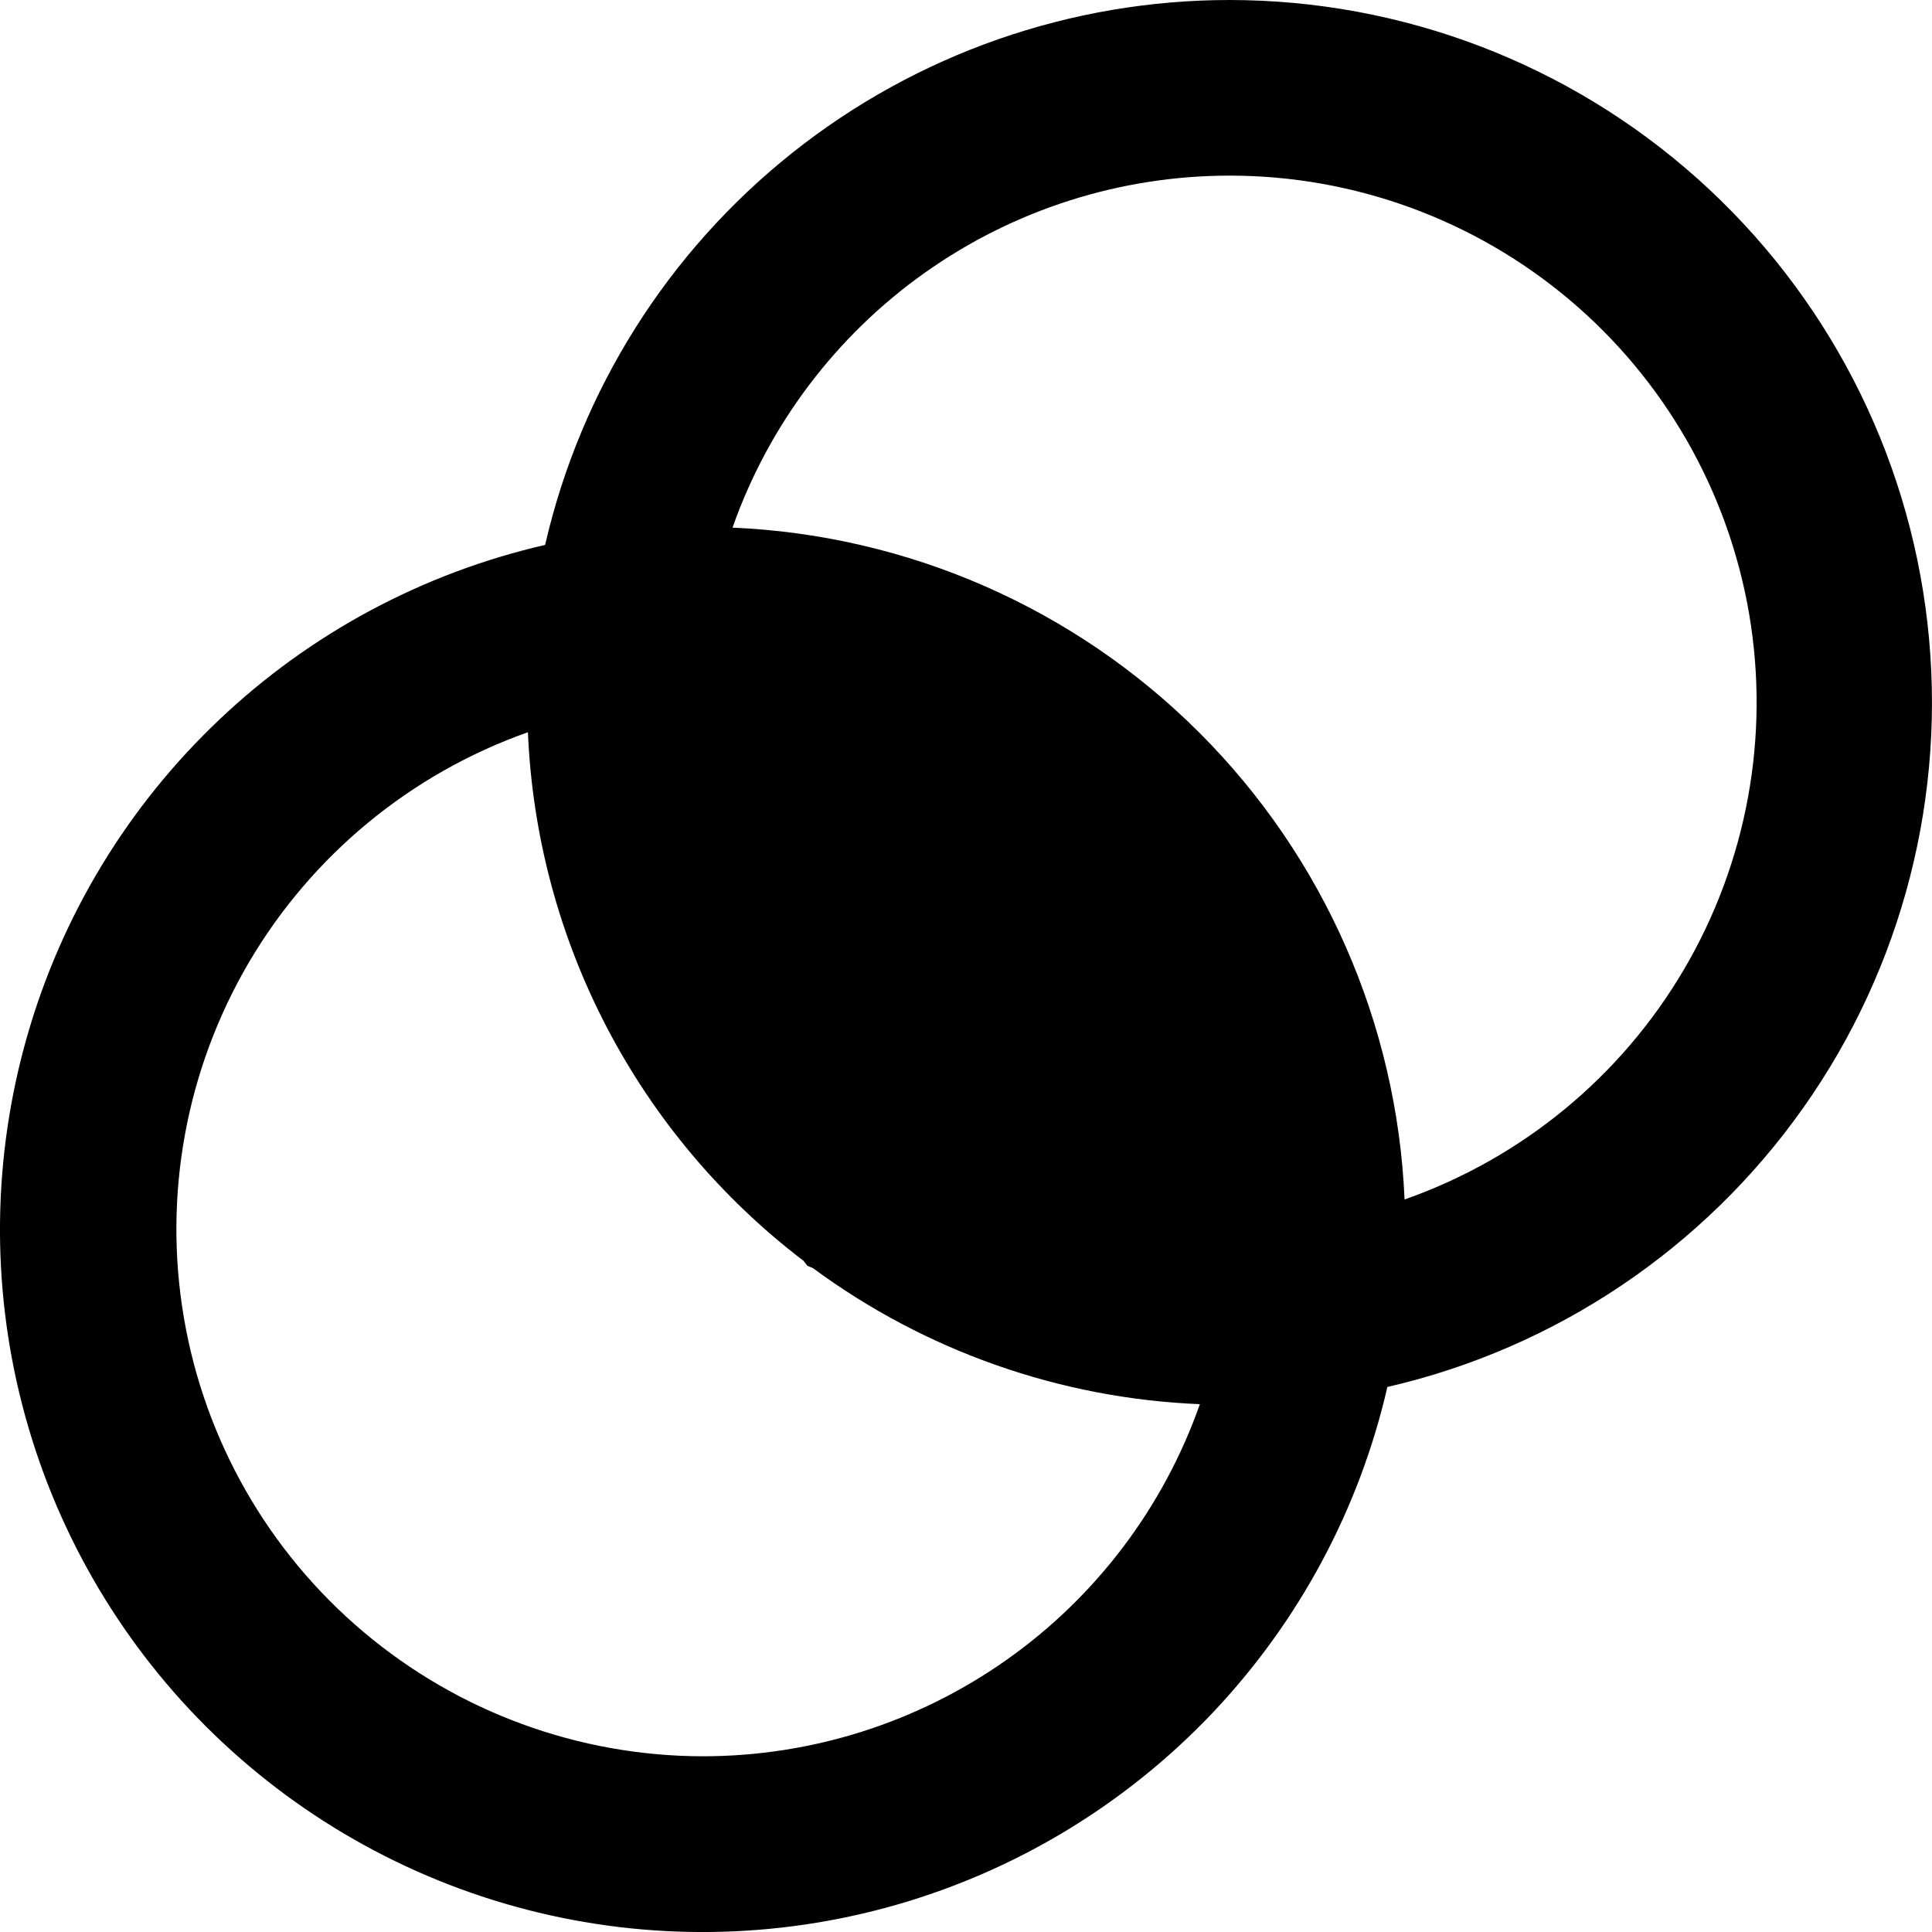
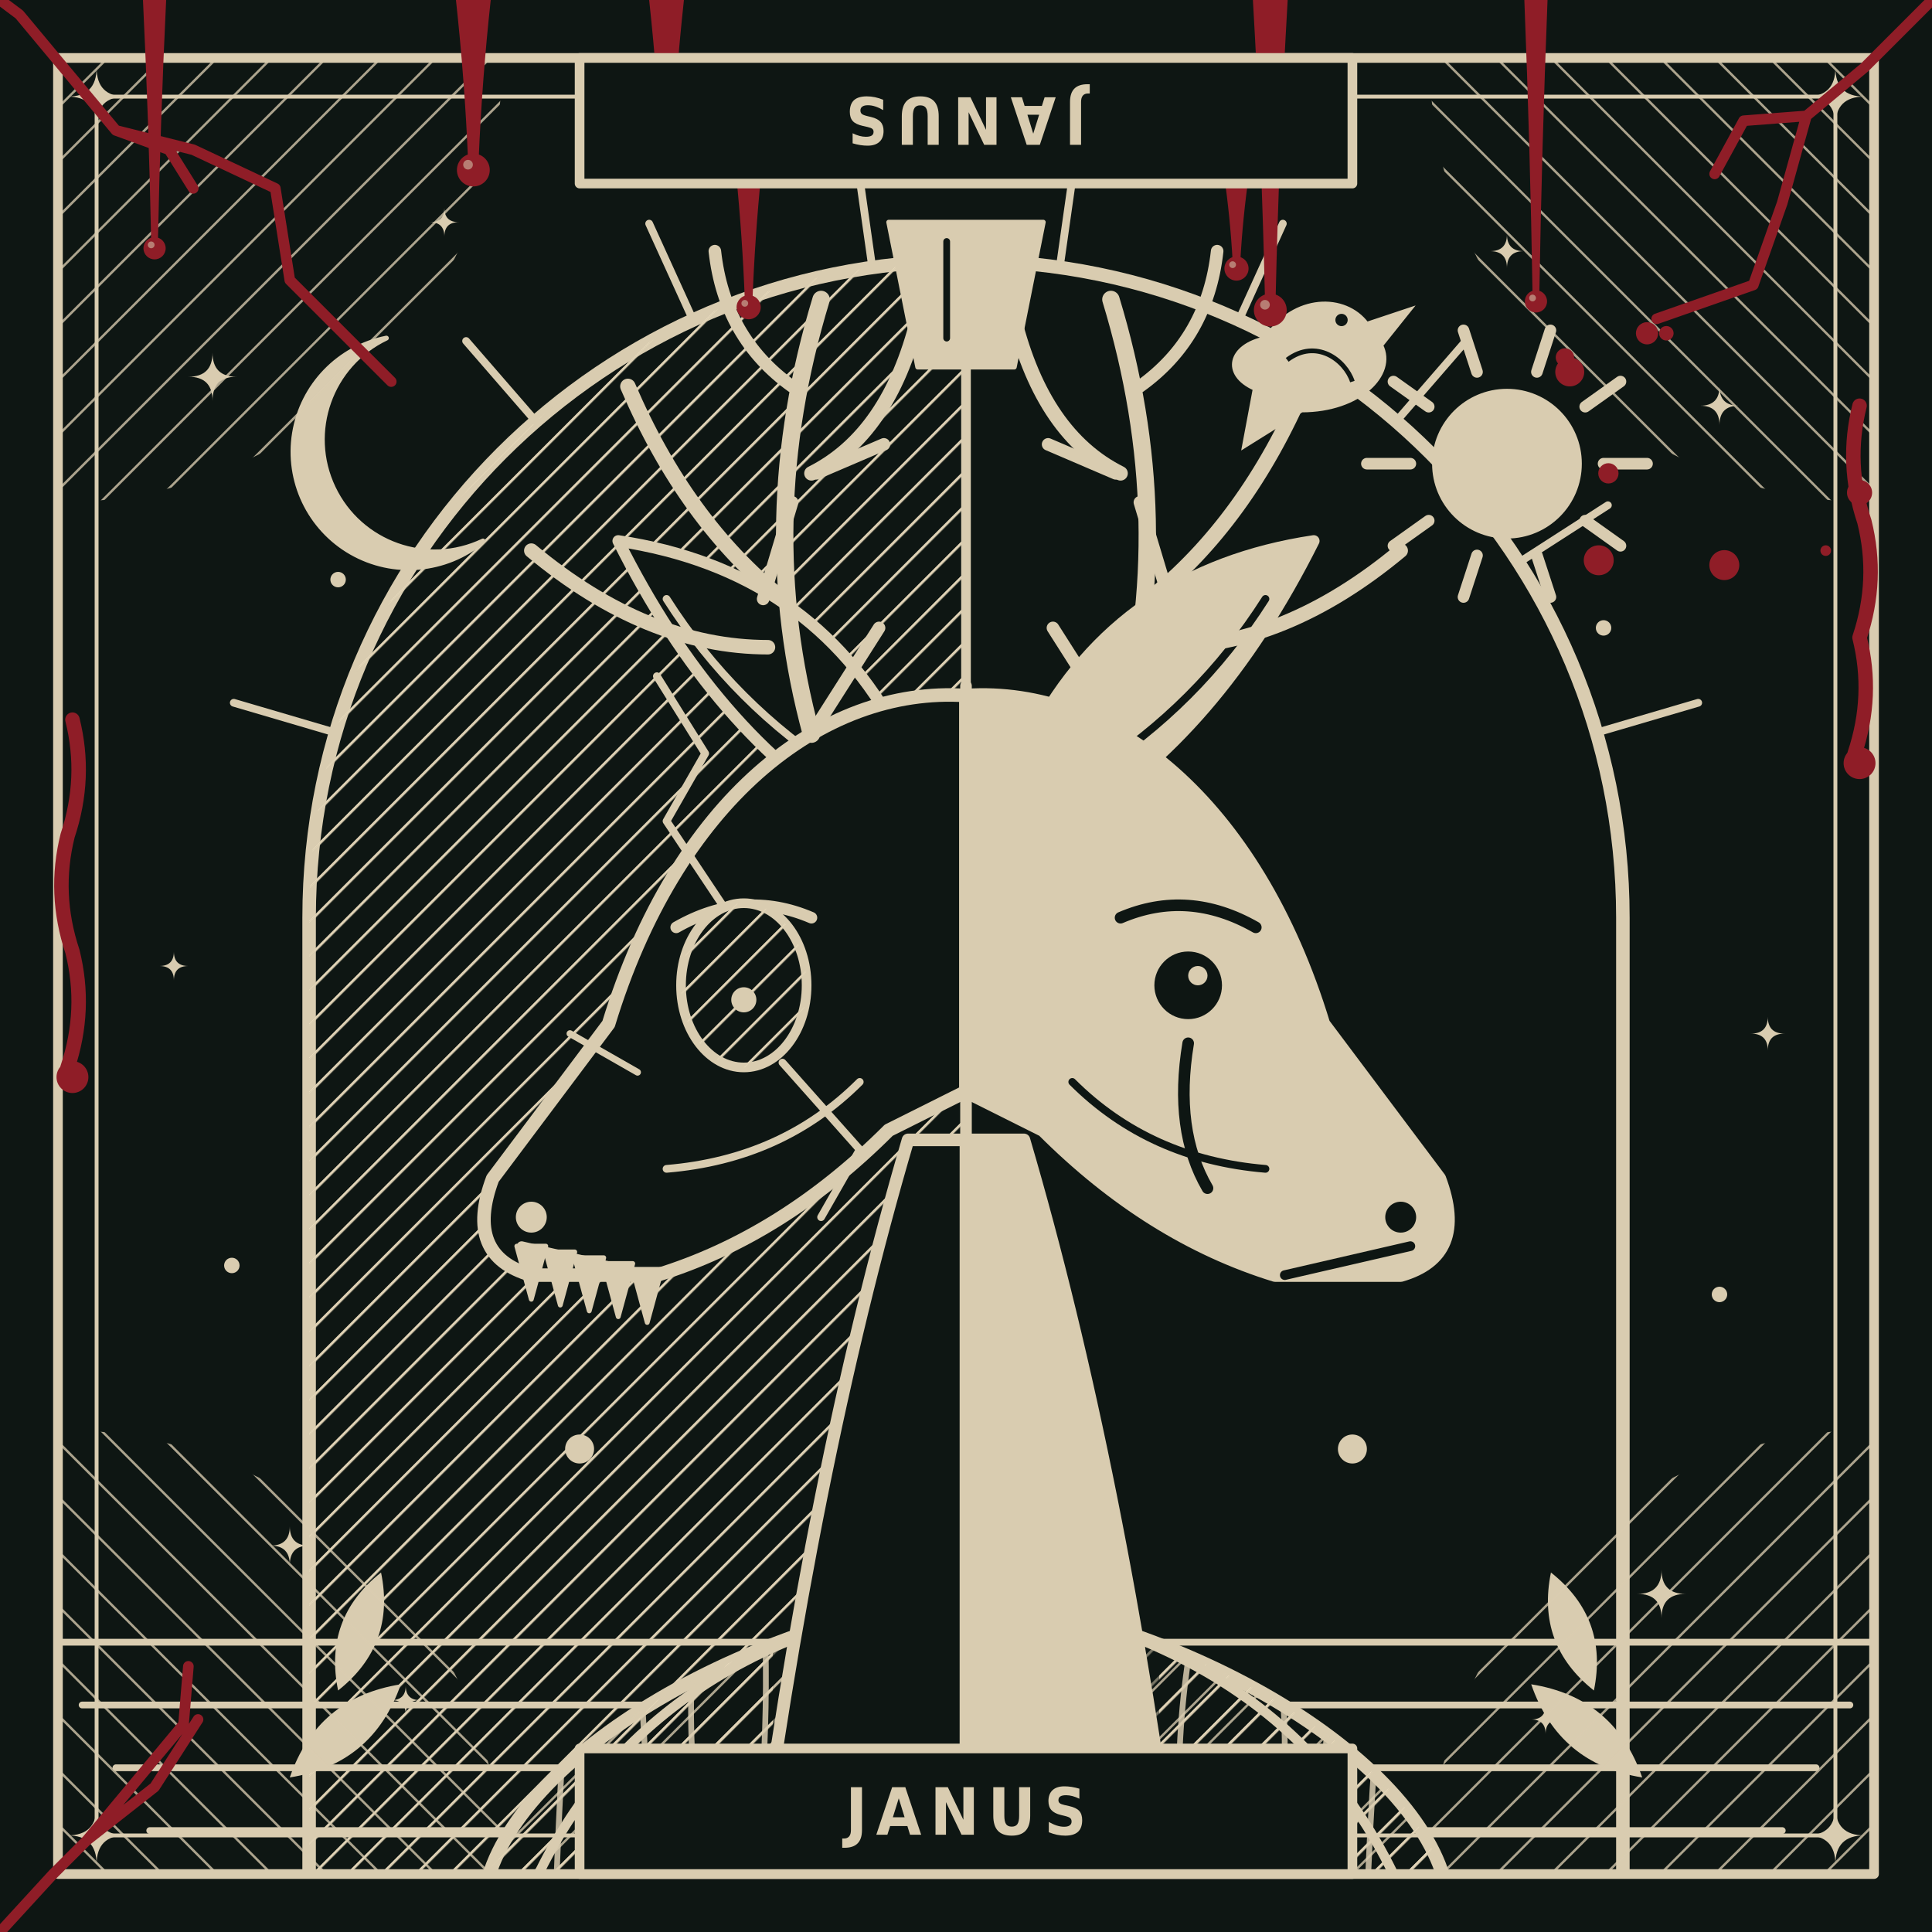
- <svg xmlns="http://www.w3.org/2000/svg" width="20" height="20" viewBox="0 0 20 20" fill="none">
-   <path d="M12.73 0C14.517 0.001 16.24 0.659 17.572 1.849C18.904 3.039 19.752 4.677 19.953 6.451C20.155 8.226 19.697 10.012 18.666 11.47C17.634 12.929 16.103 13.957 14.362 14.358C14.071 15.624 13.446 16.788 12.553 17.731C11.659 18.673 10.53 19.359 9.281 19.718C8.033 20.076 6.711 20.094 5.454 19.769C4.196 19.444 3.049 18.788 2.13 17.87C1.212 16.952 0.556 15.805 0.231 14.547C-0.094 13.29 -0.076 11.969 0.283 10.72C0.641 9.472 1.327 8.343 2.27 7.45C3.212 6.556 4.377 5.932 5.643 5.641C6.012 4.038 6.914 2.607 8.201 1.583C9.488 0.558 11.085 0 12.73 0ZM5.465 7.58C4.252 8.009 3.229 8.853 2.577 9.962C1.926 11.071 1.687 12.375 1.904 13.643C2.12 14.911 2.778 16.062 3.761 16.892C4.744 17.722 5.988 18.179 7.275 18.181C8.405 18.181 9.507 17.83 10.428 17.177C11.35 16.524 12.046 15.601 12.421 14.536C10.975 14.477 9.579 13.986 8.415 13.127L8.359 13.104L8.317 13.051C7.469 12.405 6.774 11.579 6.281 10.634C5.788 9.689 5.51 8.646 5.465 7.581M12.73 1.818C11.601 1.818 10.499 2.168 9.577 2.821C8.655 3.474 7.958 4.397 7.583 5.462C9.403 5.54 11.128 6.297 12.416 7.585C13.705 8.873 14.462 10.598 14.54 12.417C15.754 11.99 16.779 11.147 17.431 10.038C18.084 8.928 18.323 7.624 18.107 6.355C17.89 5.086 17.232 3.934 16.248 3.104C15.264 2.274 14.018 1.818 12.73 1.818Z" fill-rule="evenodd" clip-rule="evenodd" fill="black" />
+ <svg xmlns="http://www.w3.org/2000/svg" viewBox="0 0 400 400" width="400" height="400" role="img" aria-label="Janus">
+   <defs>
+     <pattern id="hz-janus" width="5" height="5" patternUnits="userSpaceOnUse" patternTransform="rotate(45)">
+       <line x1="0" y1="0" x2="0" y2="5" stroke="#d9ccb0" stroke-width="1.1" />
+     </pattern>
+     <pattern id="hs-janus" width="8" height="8" patternUnits="userSpaceOnUse" patternTransform="rotate(45)">
+       <line x1="0" y1="0" x2="0" y2="8" stroke="#d9ccb0" stroke-width="1" opacity=".75" />
+     </pattern>
+     <pattern id="hb-janus" width="5" height="5" patternUnits="userSpaceOnUse" patternTransform="rotate(45)">
+       <line x1="0" y1="0" x2="0" y2="5" stroke="#0e1613" stroke-width="1.1" />
+     </pattern>
+     <clipPath id="cp-janus">
+       <rect x="12" y="12" width="376" height="376" />
+     </clipPath>
+   </defs>
+   <rect width="400" height="400" fill="#0e1613" />
+   <g clip-path="url(#cp-janus)">
+     <path d="M64 396 V190 A136 136 0 0 1 336 190 V396Z" fill="#0e1613" stroke="#d9ccb0" stroke-width="2.8" stroke-linecap="round" stroke-linejoin="round" />
+     <path d="M64 396 V190 A136 136 0 0 1 200 54 V396Z" fill="url(#hz-janus)" stroke="none" stroke-width="0" stroke-linecap="round" stroke-linejoin="round" />
+     <path d="M184 46 L216 46 L210 76 L190 76Z" fill="#d9ccb0" stroke="#d9ccb0" stroke-width="1" stroke-linecap="round" stroke-linejoin="round" />
+     <path d="M196 50 V70" fill="none" stroke="#0e1613" stroke-width="1.4" stroke-linecap="round" stroke-linejoin="round" />
+     <path d="M69.5 151.7 L48.4 145.5" fill="none" stroke="#d9ccb0" stroke-width="1.6" stroke-linecap="round" stroke-linejoin="round" />
+     <path d="M85.6 116.5 L67.1 104.6" fill="none" stroke="#d9ccb0" stroke-width="1.6" stroke-linecap="round" stroke-linejoin="round" />
+     <path d="M110.9 87.2 L96.5 70.6" fill="none" stroke="#d9ccb0" stroke-width="1.6" stroke-linecap="round" stroke-linejoin="round" />
+     <path d="M143.5 66.3 L134.4 46.3" fill="none" stroke="#d9ccb0" stroke-width="1.6" stroke-linecap="round" stroke-linejoin="round" />
+     <path d="M180.6 55.4 L177.5 33.6" fill="none" stroke="#d9ccb0" stroke-width="1.6" stroke-linecap="round" stroke-linejoin="round" />
+     <path d="M219.4 55.4 L222.5 33.6" fill="none" stroke="#d9ccb0" stroke-width="1.6" stroke-linecap="round" stroke-linejoin="round" />
+     <path d="M256.5 66.3 L265.6 46.3" fill="none" stroke="#d9ccb0" stroke-width="1.6" stroke-linecap="round" stroke-linejoin="round" />
+     <path d="M289.1 87.2 L303.5 70.6" fill="none" stroke="#d9ccb0" stroke-width="1.6" stroke-linecap="round" stroke-linejoin="round" />
+     <path d="M314.4 116.5 L332.9 104.6" fill="none" stroke="#d9ccb0" stroke-width="1.6" stroke-linecap="round" stroke-linejoin="round" />
+     <path d="M330.5 151.7 L351.6 145.5" fill="none" stroke="#d9ccb0" stroke-width="1.6" stroke-linecap="round" stroke-linejoin="round" />
+     <path d="M200 54 V396" fill="none" stroke="#d9ccb0" stroke-width="2" stroke-linecap="round" stroke-linejoin="round" />
+     <path d="M38 392 H362" fill="none" stroke="#d9ccb0" stroke-width="1.4" stroke-linecap="round" stroke-linejoin="round" />
+     <path d="M31 379 H369" fill="none" stroke="#d9ccb0" stroke-width="1.4" stroke-linecap="round" stroke-linejoin="round" />
+     <path d="M24 366 H376" fill="none" stroke="#d9ccb0" stroke-width="1.4" stroke-linecap="round" stroke-linejoin="round" />
+     <path d="M17 353 H383" fill="none" stroke="#d9ccb0" stroke-width="1.4" stroke-linecap="round" stroke-linejoin="round" />
+     <path d="M10 340 H390" fill="none" stroke="#d9ccb0" stroke-width="1.4" stroke-linecap="round" stroke-linejoin="round" />
+     <circle cx="120" cy="300" r="3" fill="#d9ccb0" stroke="none" stroke-width="0" />
+     <circle cx="280" cy="300" r="3" fill="#d9ccb0" stroke="none" stroke-width="0" />
+     <path d="M44 73 Q44 78 49 78 Q44 78 44 83 Q44 78 39 78 Q44 78 44 73Z" fill="#d9ccb0" />
+     <path d="M356 80 Q356 84 360 84 Q356 84 356 88 Q356 84 352 84 Q356 84 356 80Z" fill="#d9ccb0" />
+     <path d="M60 316 Q60 320 64 320 Q60 320 60 324 Q60 320 56 320 Q60 320 60 316Z" fill="#d9ccb0" />
+     <path d="M344 325 Q344 330 349 330 Q344 330 344 335 Q344 330 339 330 Q344 330 344 325Z" fill="#d9ccb0" />
+     <path d="M92 43 Q92 46 95 46 Q92 46 92 49 Q92 46 89 46 Q92 46 92 43Z" fill="#d9ccb0" />
+     <path d="M312 48.5 Q312 52 315.5 52 Q312 52 312 55.5 Q312 52 308.5 52 Q312 52 312 48.5Z" fill="#d9ccb0" />
+     <path d="M36 197 Q36 200 39 200 Q36 200 36 203 Q36 200 33 200 Q36 200 36 197Z" fill="#d9ccb0" />
+     <path d="M366 210.5 Q366 214 369.5 214 Q366 214 366 217.5 Q366 214 362.5 214 Q366 214 366 210.5Z" fill="#d9ccb0" />
+     <path d="M84 349 Q84 352 87 352 Q84 352 84 355 Q84 352 81 352 Q84 352 84 349Z" fill="#d9ccb0" />
+     <path d="M320 353 Q320 356 323 356 Q320 356 320 359 Q320 356 317 356 Q320 356 320 353Z" fill="#d9ccb0" />
+     <circle cx="70" cy="120" r="1.6" fill="#d9ccb0" stroke="none" stroke-width="0" />
+     <circle cx="332" cy="130" r="1.6" fill="#d9ccb0" stroke="none" stroke-width="0" />
+     <circle cx="48" cy="262" r="1.6" fill="#d9ccb0" stroke="none" stroke-width="0" />
+     <circle cx="356" cy="268" r="1.6" fill="#d9ccb0" stroke="none" stroke-width="0" />
+     <circle cx="312" cy="96" r="15" fill="#d9ccb0" stroke="#d9ccb0" stroke-width="1" />
+     <path d="M332.0 96.0 L341.0 96.0" fill="none" stroke="#d9ccb0" stroke-width="2.4" stroke-linecap="round" stroke-linejoin="round" />
+     <path d="M328.2 107.8 L335.5 113.0" fill="none" stroke="#d9ccb0" stroke-width="2.4" stroke-linecap="round" stroke-linejoin="round" />
+     <path d="M318.2 115.0 L321.0 123.6" fill="none" stroke="#d9ccb0" stroke-width="2.4" stroke-linecap="round" stroke-linejoin="round" />
+     <path d="M305.8 115.0 L303.0 123.6" fill="none" stroke="#d9ccb0" stroke-width="2.4" stroke-linecap="round" stroke-linejoin="round" />
+     <path d="M295.8 107.8 L288.5 113.0" fill="none" stroke="#d9ccb0" stroke-width="2.4" stroke-linecap="round" stroke-linejoin="round" />
+     <path d="M292.0 96.0 L283.0 96.0" fill="none" stroke="#d9ccb0" stroke-width="2.4" stroke-linecap="round" stroke-linejoin="round" />
+     <path d="M295.8 84.2 L288.5 79.0" fill="none" stroke="#d9ccb0" stroke-width="2.4" stroke-linecap="round" stroke-linejoin="round" />
+     <path d="M305.8 77.0 L303.0 68.4" fill="none" stroke="#d9ccb0" stroke-width="2.4" stroke-linecap="round" stroke-linejoin="round" />
+     <path d="M318.2 77.0 L321.0 68.4" fill="none" stroke="#d9ccb0" stroke-width="2.4" stroke-linecap="round" stroke-linejoin="round" />
+     <path d="M328.2 84.2 L335.5 79.0" fill="none" stroke="#d9ccb0" stroke-width="2.4" stroke-linecap="round" stroke-linejoin="round" />
+     <path d="M80 70 A24 24 0 1 0 100 112 A18 18 0 1 1 80 70Z" fill="#d9ccb0" stroke="#d9ccb0" stroke-width="1" stroke-linecap="round" stroke-linejoin="round" />
+     <path d="M100 396 C100 370 145.0 338 200 330 C255.0 338 300 370 300 396Z" fill="#0e1613" stroke="#d9ccb0" stroke-width="2.8" stroke-linecap="round" stroke-linejoin="round" />
+     <path d="M100 396 C100 370 145.0 338 200 330 C255.0 338 300 370 300 396Z" fill="url(#hs-janus)" stroke="none" stroke-width="0" stroke-linecap="round" stroke-linejoin="round" />
+     <clipPath id="tc11-janus">
+       <path d="M100 396 C100 370 145.0 338 200 330 C255.0 338 300 370 300 396Z" />
+     </clipPath>
+     <g clip-path="url(#tc11-janus)">
+       <rect x="100" y="328" width="60" height="68" fill="url(#hz-janus)" />
+       <rect x="240" y="328" width="60" height="68" fill="url(#hz-janus)" />
+       <path d="M100 396 C100 370 145.0 338 200 330 C255.0 338 300 370 300 396Z" fill="url(#hz-janus)" opacity=".5" />
+       <path d="M106 328 Q109 362 100 396 M119 328 Q116 362 115 396 M132 328 Q133 362 136 396 M145 328 Q140 362 148 396 M158 328 Q160 362 155 396 M171 328 Q165 362 174 396 M184 328 Q183 362 179 396 M197 328 Q199 362 197 396 M210 328 Q210 362 206 396 M223 328 Q225 362 223 396 M236 328 Q237 362 239 396 M249 328 Q241 362 246 396 M262 328 Q270 362 262 396 M275 328 Q276 362 271 396 M288 328 Q284 362 283 396 " fill="none" stroke="#d9ccb0" stroke-width="1.2" stroke-linecap="round" stroke-linejoin="round" stroke-opacity="0.85" />
+     </g>
+     <path d="M108 396 Q130 340 200 330 Q270 340 292 396" fill="none" stroke="#d9ccb0" stroke-width="2" stroke-linecap="round" stroke-linejoin="round" />
+     <path d="M150 366 L142 396 M200 352 V396 M250 366 L258 396" fill="none" stroke="#d9ccb0" stroke-width="1.6" stroke-linecap="round" stroke-linejoin="round" />
+     <g transform="matrix(-1 0 0 1 400 0)">
+       <path d="M212 236 Q232 304 244 396 H200 V236Z" fill="#0e1613" stroke="#d9ccb0" stroke-width="2.6" stroke-linecap="round" stroke-linejoin="round" />
+       <path d="M222 170 Q252 152 272 112 Q232 118 214 152Z" fill="#0e1613" stroke="#d9ccb0" stroke-width="2.4" stroke-linecap="round" stroke-linejoin="round" />
+       <path d="M226 160 Q248 146 262 124" fill="none" stroke="#d9ccb0" stroke-width="1.6" stroke-linecap="round" stroke-linejoin="round" />
+       <path d="M200 144 C230 142 260 166 274 212 L298 244 Q304 260 290 264 L264 264 Q238 256 216 234 L200 226Z" fill="#0e1613" stroke="#d9ccb0" stroke-width="2.8" stroke-linecap="round" stroke-linejoin="round" />
+       <circle cx="246" cy="204" r="7" fill="#d9ccb0" stroke="none" stroke-width="0" />
+       <circle cx="248" cy="202" r="2" fill="#0e1613" stroke="none" stroke-width="0" />
+       <path d="M232 190 Q246 184 260 192" fill="none" stroke="#d9ccb0" stroke-width="2.4" stroke-linecap="round" stroke-linejoin="round" />
+       <circle cx="290" cy="252" r="3.2" fill="#d9ccb0" stroke="none" stroke-width="0" />
+       <path d="M266 264 L292 258" fill="none" stroke="#d9ccb0" stroke-width="2" stroke-linecap="round" stroke-linejoin="round" />
+       <path d="M222 224 Q238 240 262 242" fill="none" stroke="#d9ccb0" stroke-width="1.6" stroke-linecap="round" stroke-linejoin="round" />
+     </g>
+     <path d="M212 236 Q232 304 244 396 H200 V236Z" fill="#d9ccb0" stroke="#d9ccb0" stroke-width="2.6" stroke-linecap="round" stroke-linejoin="round" />
+     <path d="M222 170 Q252 152 272 112 Q232 118 214 152Z" fill="#d9ccb0" stroke="#d9ccb0" stroke-width="2.4" stroke-linecap="round" stroke-linejoin="round" />
+     <path d="M226 160 Q248 146 262 124" fill="none" stroke="#0e1613" stroke-width="1.6" stroke-linecap="round" stroke-linejoin="round" />
+     <path d="M200 144 C230 142 260 166 274 212 L298 244 Q304 260 290 264 L264 264 Q238 256 216 234 L200 226Z" fill="#d9ccb0" stroke="#d9ccb0" stroke-width="2.8" stroke-linecap="round" stroke-linejoin="round" />
+     <circle cx="246" cy="204" r="7" fill="#0e1613" stroke="none" stroke-width="0" />
+     <circle cx="248" cy="202" r="2" fill="#d9ccb0" stroke="none" stroke-width="0" />
+     <path d="M232 190 Q246 184 260 192" fill="none" stroke="#0e1613" stroke-width="2.4" stroke-linecap="round" stroke-linejoin="round" />
+     <circle cx="290" cy="252" r="3.2" fill="#0e1613" stroke="none" stroke-width="0" />
+     <path d="M266 264 L292 258" fill="none" stroke="#0e1613" stroke-width="2" stroke-linecap="round" stroke-linejoin="round" />
+     <path d="M222 224 Q238 240 262 242" fill="none" stroke="#0e1613" stroke-width="1.6" stroke-linecap="round" stroke-linejoin="round" />
+     <path d="M200 142 V236" fill="none" stroke="#d9ccb0" stroke-width="2.4" stroke-linecap="round" stroke-linejoin="round" />
+     <g transform="matrix(-1 0 0 1 400 0)">
+       <path d="M232 152 Q244 108 230 62" fill="none" stroke="#d9ccb0" stroke-width="3.6" stroke-linecap="round" stroke-linejoin="round" />
+       <path d="M238 124 Q258 108 270 80" fill="none" stroke="#d9ccb0" stroke-width="3.2" stroke-linecap="round" stroke-linejoin="round" />
+       <path d="M232 98 Q216 90 210 66" fill="none" stroke="#d9ccb0" stroke-width="3" stroke-linecap="round" stroke-linejoin="round" />
+       <path d="M241 134 Q266 134 290 114" fill="none" stroke="#d9ccb0" stroke-width="3" stroke-linecap="round" stroke-linejoin="round" />
+       <path d="M236 80 Q250 70 252 52" fill="none" stroke="#d9ccb0" stroke-width="2.6" stroke-linecap="round" stroke-linejoin="round" />
+     </g>
+     <path d="M232 152 Q244 108 230 62" fill="none" stroke="#d9ccb0" stroke-width="3.6" stroke-linecap="round" stroke-linejoin="round" />
+     <path d="M238 124 Q258 108 270 80" fill="none" stroke="#d9ccb0" stroke-width="3.2" stroke-linecap="round" stroke-linejoin="round" />
+     <path d="M232 98 Q216 90 210 66" fill="none" stroke="#d9ccb0" stroke-width="3" stroke-linecap="round" stroke-linejoin="round" />
+     <path d="M241 134 Q266 134 290 114" fill="none" stroke="#d9ccb0" stroke-width="3" stroke-linecap="round" stroke-linejoin="round" />
+     <path d="M236 80 Q250 70 252 52" fill="none" stroke="#d9ccb0" stroke-width="2.6" stroke-linecap="round" stroke-linejoin="round" />
+     <path d="M0 0 Q15.0 -9 30 0 Q15.0 9 0 0Z" fill="#d9ccb0" stroke="none" stroke-width="0" transform="translate(60 368) rotate(-40)" />
+     <path d="M0 0 Q13.0 -8 26 0 Q13.0 8 0 0Z" fill="#d9ccb0" stroke="none" stroke-width="0" transform="translate(70 350) rotate(-70)" />
+     <path d="M0 0 Q15.0 -9 30 0 Q15.0 9 0 0Z" fill="#d9ccb0" stroke="none" stroke-width="0" transform="translate(340 368) rotate(-140)" />
+     <path d="M0 0 Q13.0 -8 26 0 Q13.0 8 0 0Z" fill="#d9ccb0" stroke="none" stroke-width="0" transform="translate(330 350) rotate(-110)" />
+     <ellipse cx="154" cy="204" rx="13" ry="17" fill="#0e1613" stroke="#d9ccb0" stroke-width="2" />
+     <ellipse cx="154" cy="204" rx="13" ry="17" fill="url(#hz-janus)" stroke="none" stroke-width="0" />
+     <circle cx="154" cy="207" r="2.6" fill="#d9ccb0" stroke="none" stroke-width="0" />
+     <path d="M107 258.0 L110 269.0 L113 258.0Z" fill="#d9ccb0" stroke="#d9ccb0" stroke-width="1" stroke-linecap="round" stroke-linejoin="round" />
+     <path d="M113 259.2 L116 270.2 L119 259.2Z" fill="#d9ccb0" stroke="#d9ccb0" stroke-width="1" stroke-linecap="round" stroke-linejoin="round" />
+     <path d="M119 260.4 L122 271.4 L125 260.4Z" fill="#d9ccb0" stroke="#d9ccb0" stroke-width="1" stroke-linecap="round" stroke-linejoin="round" />
+     <path d="M125 261.6 L128 272.6 L131 261.6Z" fill="#d9ccb0" stroke="#d9ccb0" stroke-width="1" stroke-linecap="round" stroke-linejoin="round" />
+     <path d="M131 262.8 L134 273.8 L137 262.8Z" fill="#d9ccb0" stroke="#d9ccb0" stroke-width="1" stroke-linecap="round" stroke-linejoin="round" />
+     <path d="M150 188 L138 170 L146 156 L136 140 M162 220 L178 238 L170 252" fill="none" stroke="#d9ccb0" stroke-width="1.6" stroke-linecap="round" stroke-linejoin="round" />
+     <path d="M118 214 L132 222" fill="none" stroke="#d9ccb0" stroke-width="1.4" stroke-linecap="round" stroke-linejoin="round" />
+     <path d="M246 216 Q243 234 250 246" fill="none" stroke="#0e1613" stroke-width="2.4" stroke-linecap="round" stroke-linejoin="round" />
+     <path d="M232 152 l-14 -22 M242 124 l-6 -20 M231 98 l-14 -6" fill="none" stroke="#d9ccb0" stroke-width="2.6" stroke-linecap="round" stroke-linejoin="round" />
+     <g transform="matrix(-1 0 0 1 400 0)">
+       <path d="M232 152 l-14 -22 M242 124 l-6 -20 M231 98 l-14 -6" fill="none" stroke="#d9ccb0" stroke-width="2.6" stroke-linecap="round" stroke-linejoin="round" />
+     </g>
+     <g transform="translate(262 70) scale(0.75 0.75)">
+       <path d="M0 0 C8 -12 22 -12 28 -4 L40 -8 L32 2 C36 10 26 20 10 20 L-6 30 L-3 14 C-12 10 -10 2 0 0Z" fill="#d9ccb0" stroke="#d9ccb0" stroke-width="1" />
+       <circle cx="21" cy="-5" r="1.7" fill="#0e1613" />
+       <path d="M6 6 C14 0 22 6 24 12" fill="none" stroke="#0e1613" stroke-width="1.3" />
+     </g>
+     <path d="M12 12 H104 A92 92 0 0 1 12 104Z" fill="url(#hs-janus)" />
+     <g transform="matrix(-1 0 0 1 400 0)">
+       <path d="M12 12 H104 A92 92 0 0 1 12 104Z" fill="url(#hs-janus)" />
+     </g>
+     <g transform="matrix(1 0 0 -1 0 400)">
+       <path d="M12 12 H104 A92 92 0 0 1 12 104Z" fill="url(#hs-janus)" />
+     </g>
+     <g transform="matrix(-1 0 0 -1 400 400)">
+       <path d="M12 12 H104 A92 92 0 0 1 12 104Z" fill="url(#hs-janus)" />
+     </g>
+   </g>
+   <path d="M20 20 H380 V380 H20Z" fill="none" stroke="#d9ccb0" stroke-width="0.8" stroke-linecap="round" stroke-linejoin="round" />
+   <path d="M12 12 H388 V388 H12Z" fill="none" stroke="#d9ccb0" stroke-width="2" stroke-linecap="round" stroke-linejoin="round" />
+   <path d="M20 14 Q20 20 26 20 Q20 20 20 26 Q20 20 14 20 Q20 20 20 14Z" fill="#d9ccb0" />
+   <path d="M380 14 Q380 20 386 20 Q380 20 380 26 Q380 20 374 20 Q380 20 380 14Z" fill="#d9ccb0" />
+   <path d="M20 374 Q20 380 26 380 Q20 380 20 386 Q20 380 14 380 Q20 380 20 374Z" fill="#d9ccb0" />
+   <path d="M380 374 Q380 380 386 380 Q380 380 380 386 Q380 380 374 380 Q380 380 380 374Z" fill="#d9ccb0" />
+   <path d="M134.4 0 Q136.2 16.5 136.9 33 L139.1 33 Q139.8 16.5 141.6 0Z" fill="#8f1d27" stroke="none" stroke-width="0" stroke-linecap="round" stroke-linejoin="round" />
+   <circle cx="138" cy="35.2" r="3.4" fill="#8f1d27" stroke="none" stroke-width="0" />
+   <circle cx="136.9" cy="34.1" r="1.0" fill="#d9ccb0" stroke="none" stroke-width="0" opacity=".55" />
+   <path d="M315.6 0 Q316.8 30.5 317.3 61 L318.7 61 Q319.2 30.5 320.4 0Z" fill="#8f1d27" stroke="none" stroke-width="0" stroke-linecap="round" stroke-linejoin="round" />
+   <circle cx="318" cy="62.4" r="2.3" fill="#8f1d27" stroke="none" stroke-width="0" />
+   <circle cx="317.3" cy="61.7" r="0.7" fill="#d9ccb0" stroke="none" stroke-width="0" opacity=".55" />
+   <path d="M94.4 0 Q96.2 16.5 96.9 33 L99.1 33 Q99.8 16.5 101.6 0Z" fill="#8f1d27" stroke="none" stroke-width="0" stroke-linecap="round" stroke-linejoin="round" />
+   <circle cx="98" cy="35.2" r="3.4" fill="#8f1d27" stroke="none" stroke-width="0" />
+   <circle cx="96.9" cy="34.1" r="1.0" fill="#d9ccb0" stroke="none" stroke-width="0" opacity=".55" />
+   <path d="M29.6 0 Q30.8 25.0 31.3 50 L32.7 50 Q33.2 25.0 34.4 0Z" fill="#8f1d27" stroke="none" stroke-width="0" stroke-linecap="round" stroke-linejoin="round" />
+   <circle cx="32" cy="51.4" r="2.3" fill="#8f1d27" stroke="none" stroke-width="0" />
+   <circle cx="31.3" cy="50.7" r="0.7" fill="#d9ccb0" stroke="none" stroke-width="0" opacity=".55" />
+   <path d="M259.4 0 Q261.2 31.0 261.9 62 L264.1 62 Q264.8 31.0 266.6 0Z" fill="#8f1d27" stroke="none" stroke-width="0" stroke-linecap="round" stroke-linejoin="round" />
+   <circle cx="263" cy="64.2" r="3.4" fill="#8f1d27" stroke="none" stroke-width="0" />
+   <circle cx="261.9" cy="63.1" r="1.0" fill="#d9ccb0" stroke="none" stroke-width="0" opacity=".55" />
+   <path d="M152.4 36 Q153.7 49.0 154.2 62 L155.8 62 Q156.3 49.0 157.6 36Z" fill="#8f1d27" stroke="none" stroke-width="0" stroke-linecap="round" stroke-linejoin="round" />
+   <circle cx="155" cy="63.6" r="2.5" fill="#8f1d27" stroke="none" stroke-width="0" />
+   <circle cx="154.2" cy="62.8" r="0.7" fill="#d9ccb0" stroke="none" stroke-width="0" opacity=".55" />
+   <path d="M253.4 36 Q254.7 45.0 255.2 54 L256.8 54 Q257.3 45.0 258.6 36Z" fill="#8f1d27" stroke="none" stroke-width="0" stroke-linecap="round" stroke-linejoin="round" />
+   <circle cx="256" cy="55.6" r="2.5" fill="#8f1d27" stroke="none" stroke-width="0" />
+   <circle cx="255.2" cy="54.8" r="0.7" fill="#d9ccb0" stroke="none" stroke-width="0" opacity=".55" />
+   <path d="M15 149 q3 12 -1 24 q-3 12 1 24 q3 12 -1 24" fill="none" stroke="#8f1d27" stroke-width="3" stroke-linecap="round" stroke-linejoin="round" />
+   <circle cx="15" cy="223" r="3.3" fill="#8f1d27" stroke="none" stroke-width="0" />
+   <path d="M385 84 q-3 12 1 24 q3 12 -1 24 q3 12 -1 24" fill="none" stroke="#8f1d27" stroke-width="3" stroke-linecap="round" stroke-linejoin="round" />
+   <circle cx="385" cy="158" r="3.3" fill="#8f1d27" stroke="none" stroke-width="0" />
+   <path d="M0 0 L4 3 L24 27 L40 31 L57 39 L60 58 L81 79 M24 27 l11 4 l5 8" fill="none" stroke="#8f1d27" stroke-width="2.2" stroke-linecap="round" stroke-linejoin="round" />
+   <path d="M400 0 L386 14 L374 24 L369 42 L363 59 L343 66 M374 24 l-13 1 l-6 11" fill="none" stroke="#8f1d27" stroke-width="2.2" stroke-linecap="round" stroke-linejoin="round" />
+   <path d="M0 400 L11 388 L18 381 L38 357 L39 345 M18 381 l14 -11 l9 -14" fill="none" stroke="#8f1d27" stroke-width="2.2" stroke-linecap="round" stroke-linejoin="round" />
+   <circle cx="345" cy="69" r="1.5" fill="#8f1d27" stroke="none" stroke-width="0" />
+   <circle cx="324" cy="74" r="1.9" fill="#8f1d27" stroke="none" stroke-width="0" />
+   <circle cx="385" cy="102" r="2.6" fill="#8f1d27" stroke="none" stroke-width="0" />
+   <circle cx="378" cy="114" r="1.1" fill="#8f1d27" stroke="none" stroke-width="0" />
+   <circle cx="341" cy="69" r="2.3" fill="#8f1d27" stroke="none" stroke-width="0" />
+   <circle cx="333" cy="98" r="2.1" fill="#8f1d27" stroke="none" stroke-width="0" />
+   <circle cx="331" cy="116" r="3.1" fill="#8f1d27" stroke="none" stroke-width="0" />
+   <circle cx="357" cy="117" r="3.1" fill="#8f1d27" stroke="none" stroke-width="0" />
+   <circle cx="325" cy="77" r="3.0" fill="#8f1d27" stroke="none" stroke-width="0" />
+   <path d="M120 12 H280 V38 H120Z" fill="#0e1613" stroke="#d9ccb0" stroke-width="2" stroke-linecap="round" stroke-linejoin="round" />
+   <g transform="rotate(180 200 25)">
+     <path d="M176.176 20.018H178.464V28.904Q178.464 30.743 177.564 31.653Q176.664 32.563 174.845 32.563H174.377V30.644H174.733Q175.445 30.644 175.811 30.203Q176.176 29.761 176.176 28.904Z M187.864 28.067H184.291L183.724 29.86H181.43L184.713 20.018H187.436L190.718 29.86H188.418ZM184.858 26.241H187.284L186.078 22.326Z M193.685 20.018H196.236L199.459 26.768V20.018H201.622V29.86H199.071L195.854 23.11V29.86H193.685Z M205.65 20.018H207.937V25.918Q207.937 27.138 208.296 27.662Q208.655 28.186 209.466 28.186Q210.284 28.186 210.643 27.662Q211.002 27.138 211.002 25.918V20.018H213.29V25.918Q213.29 28.008 212.344 29.029Q211.398 30.051 209.466 30.051Q207.535 30.051 206.592 29.029Q205.65 28.008 205.65 25.918Z M223.474 20.328V22.411Q222.749 22.049 222.054 21.864Q221.358 21.68 220.739 21.68Q219.921 21.68 219.529 21.93Q219.137 22.181 219.137 22.708Q219.137 23.103 219.401 23.324Q219.664 23.545 220.363 23.703L221.332 23.921Q222.815 24.25 223.435 24.923Q224.054 25.595 224.054 26.834Q224.054 28.463 223.188 29.257Q222.321 30.051 220.534 30.051Q219.691 30.051 218.844 29.873Q217.996 29.695 217.146 29.346V27.204Q217.996 27.704 218.788 27.958Q219.579 28.212 220.317 28.212Q221.062 28.212 221.46 27.935Q221.859 27.658 221.859 27.144Q221.859 26.683 221.589 26.432Q221.319 26.182 220.508 25.984L219.625 25.766Q218.3 25.45 217.683 24.758Q217.067 24.066 217.067 22.892Q217.067 21.422 217.924 20.631Q218.781 19.84 220.376 19.84Q221.108 19.84 221.879 19.962Q222.65 20.084 223.474 20.328Z" fill="#d9ccb0" />
+   </g>
+   <path d="M120 362 H280 V388 H120Z" fill="#0e1613" stroke="#d9ccb0" stroke-width="2" stroke-linecap="round" stroke-linejoin="round" />
+   <path d="M176.176 370.018H178.464V378.904Q178.464 380.743 177.564 381.653Q176.664 382.563 174.845 382.563H174.377V380.644H174.733Q175.445 380.644 175.811 380.203Q176.176 379.761 176.176 378.904Z M187.864 378.067H184.291L183.724 379.86H181.43L184.713 370.018H187.436L190.718 379.86H188.418ZM184.858 376.241H187.284L186.078 372.326Z M193.685 370.018H196.236L199.459 376.768V370.018H201.622V379.86H199.071L195.854 373.11V379.86H193.685Z M205.65 370.018H207.937V375.918Q207.937 377.138 208.296 377.662Q208.655 378.186 209.466 378.186Q210.284 378.186 210.643 377.662Q211.002 377.138 211.002 375.918V370.018H213.29V375.918Q213.29 378.008 212.344 379.029Q211.398 380.051 209.466 380.051Q207.535 380.051 206.592 379.029Q205.65 378.008 205.65 375.918Z M223.474 370.328V372.411Q222.749 372.049 222.054 371.864Q221.358 371.68 220.739 371.68Q219.921 371.68 219.529 371.93Q219.137 372.181 219.137 372.708Q219.137 373.103 219.401 373.324Q219.664 373.545 220.363 373.703L221.332 373.921Q222.815 374.25 223.435 374.923Q224.054 375.595 224.054 376.834Q224.054 378.463 223.188 379.257Q222.321 380.051 220.534 380.051Q219.691 380.051 218.844 379.873Q217.996 379.695 217.146 379.346V377.204Q217.996 377.704 218.788 377.958Q219.579 378.212 220.317 378.212Q221.062 378.212 221.46 377.935Q221.859 377.658 221.859 377.144Q221.859 376.683 221.589 376.432Q221.319 376.182 220.508 375.984L219.625 375.766Q218.3 375.45 217.683 374.758Q217.067 374.066 217.067 372.892Q217.067 371.423 217.924 370.631Q218.781 369.84 220.376 369.84Q221.108 369.84 221.879 369.962Q222.65 370.084 223.474 370.328Z" fill="#d9ccb0" />
</svg>
